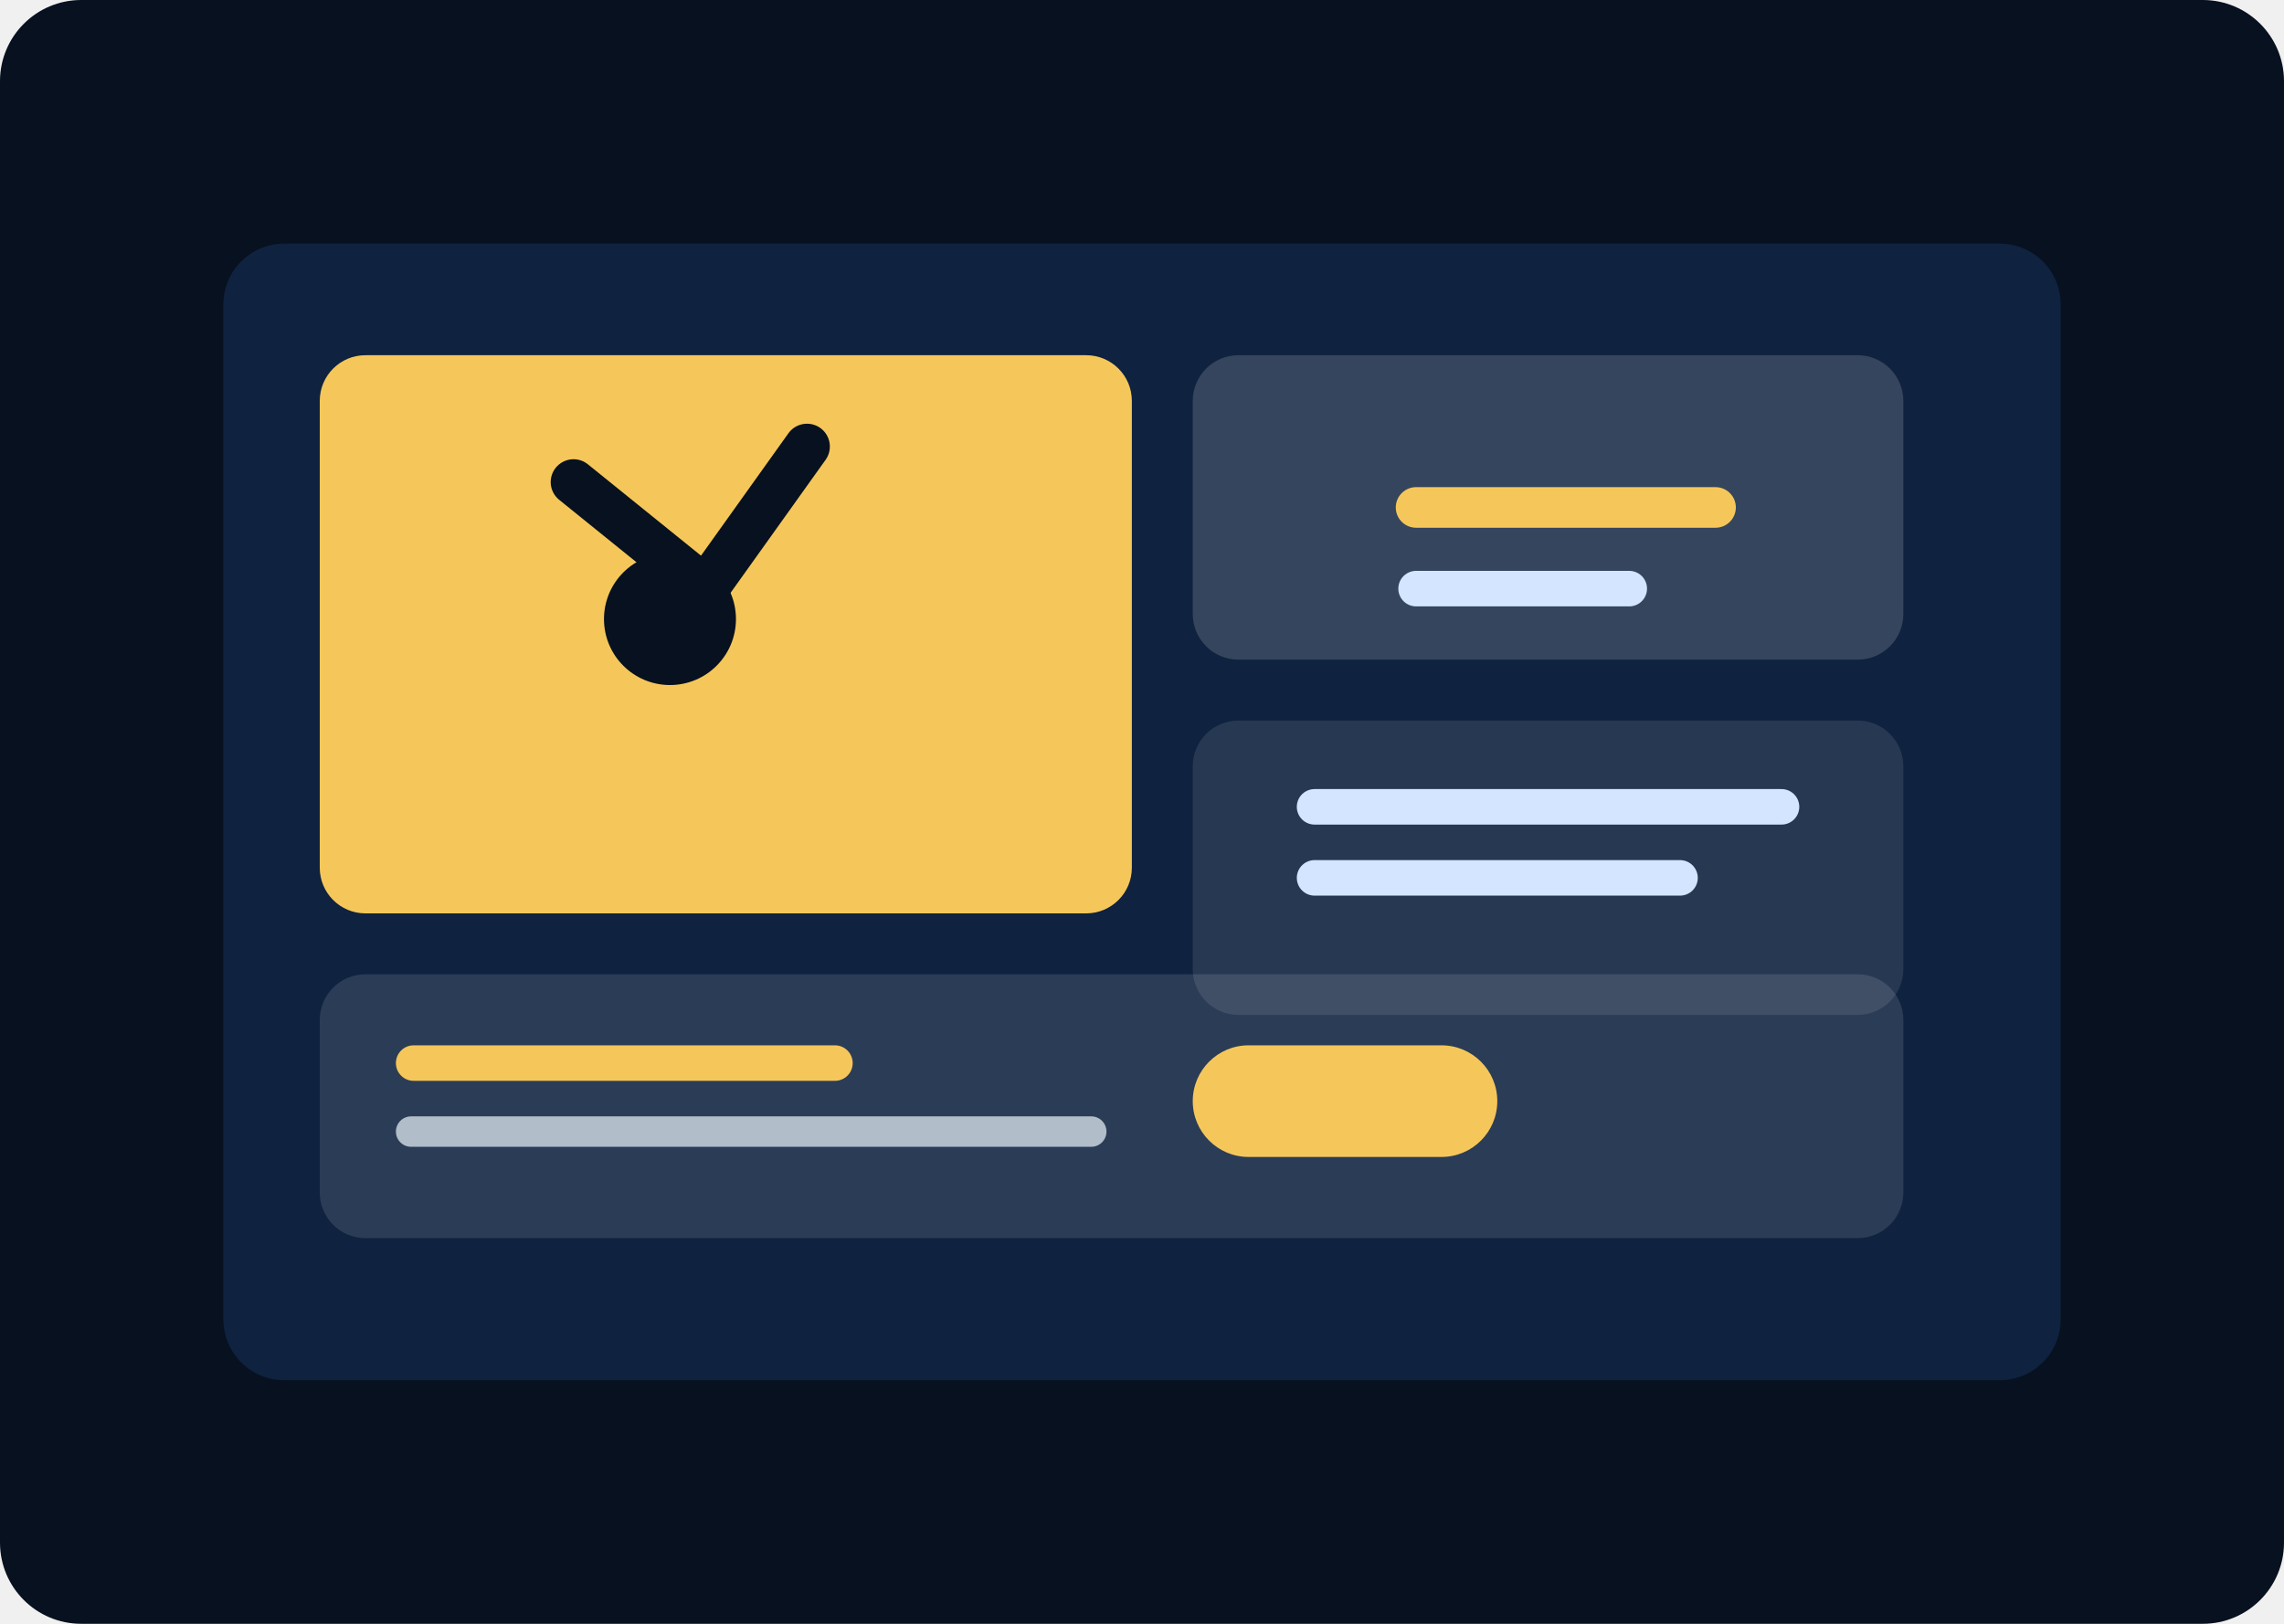
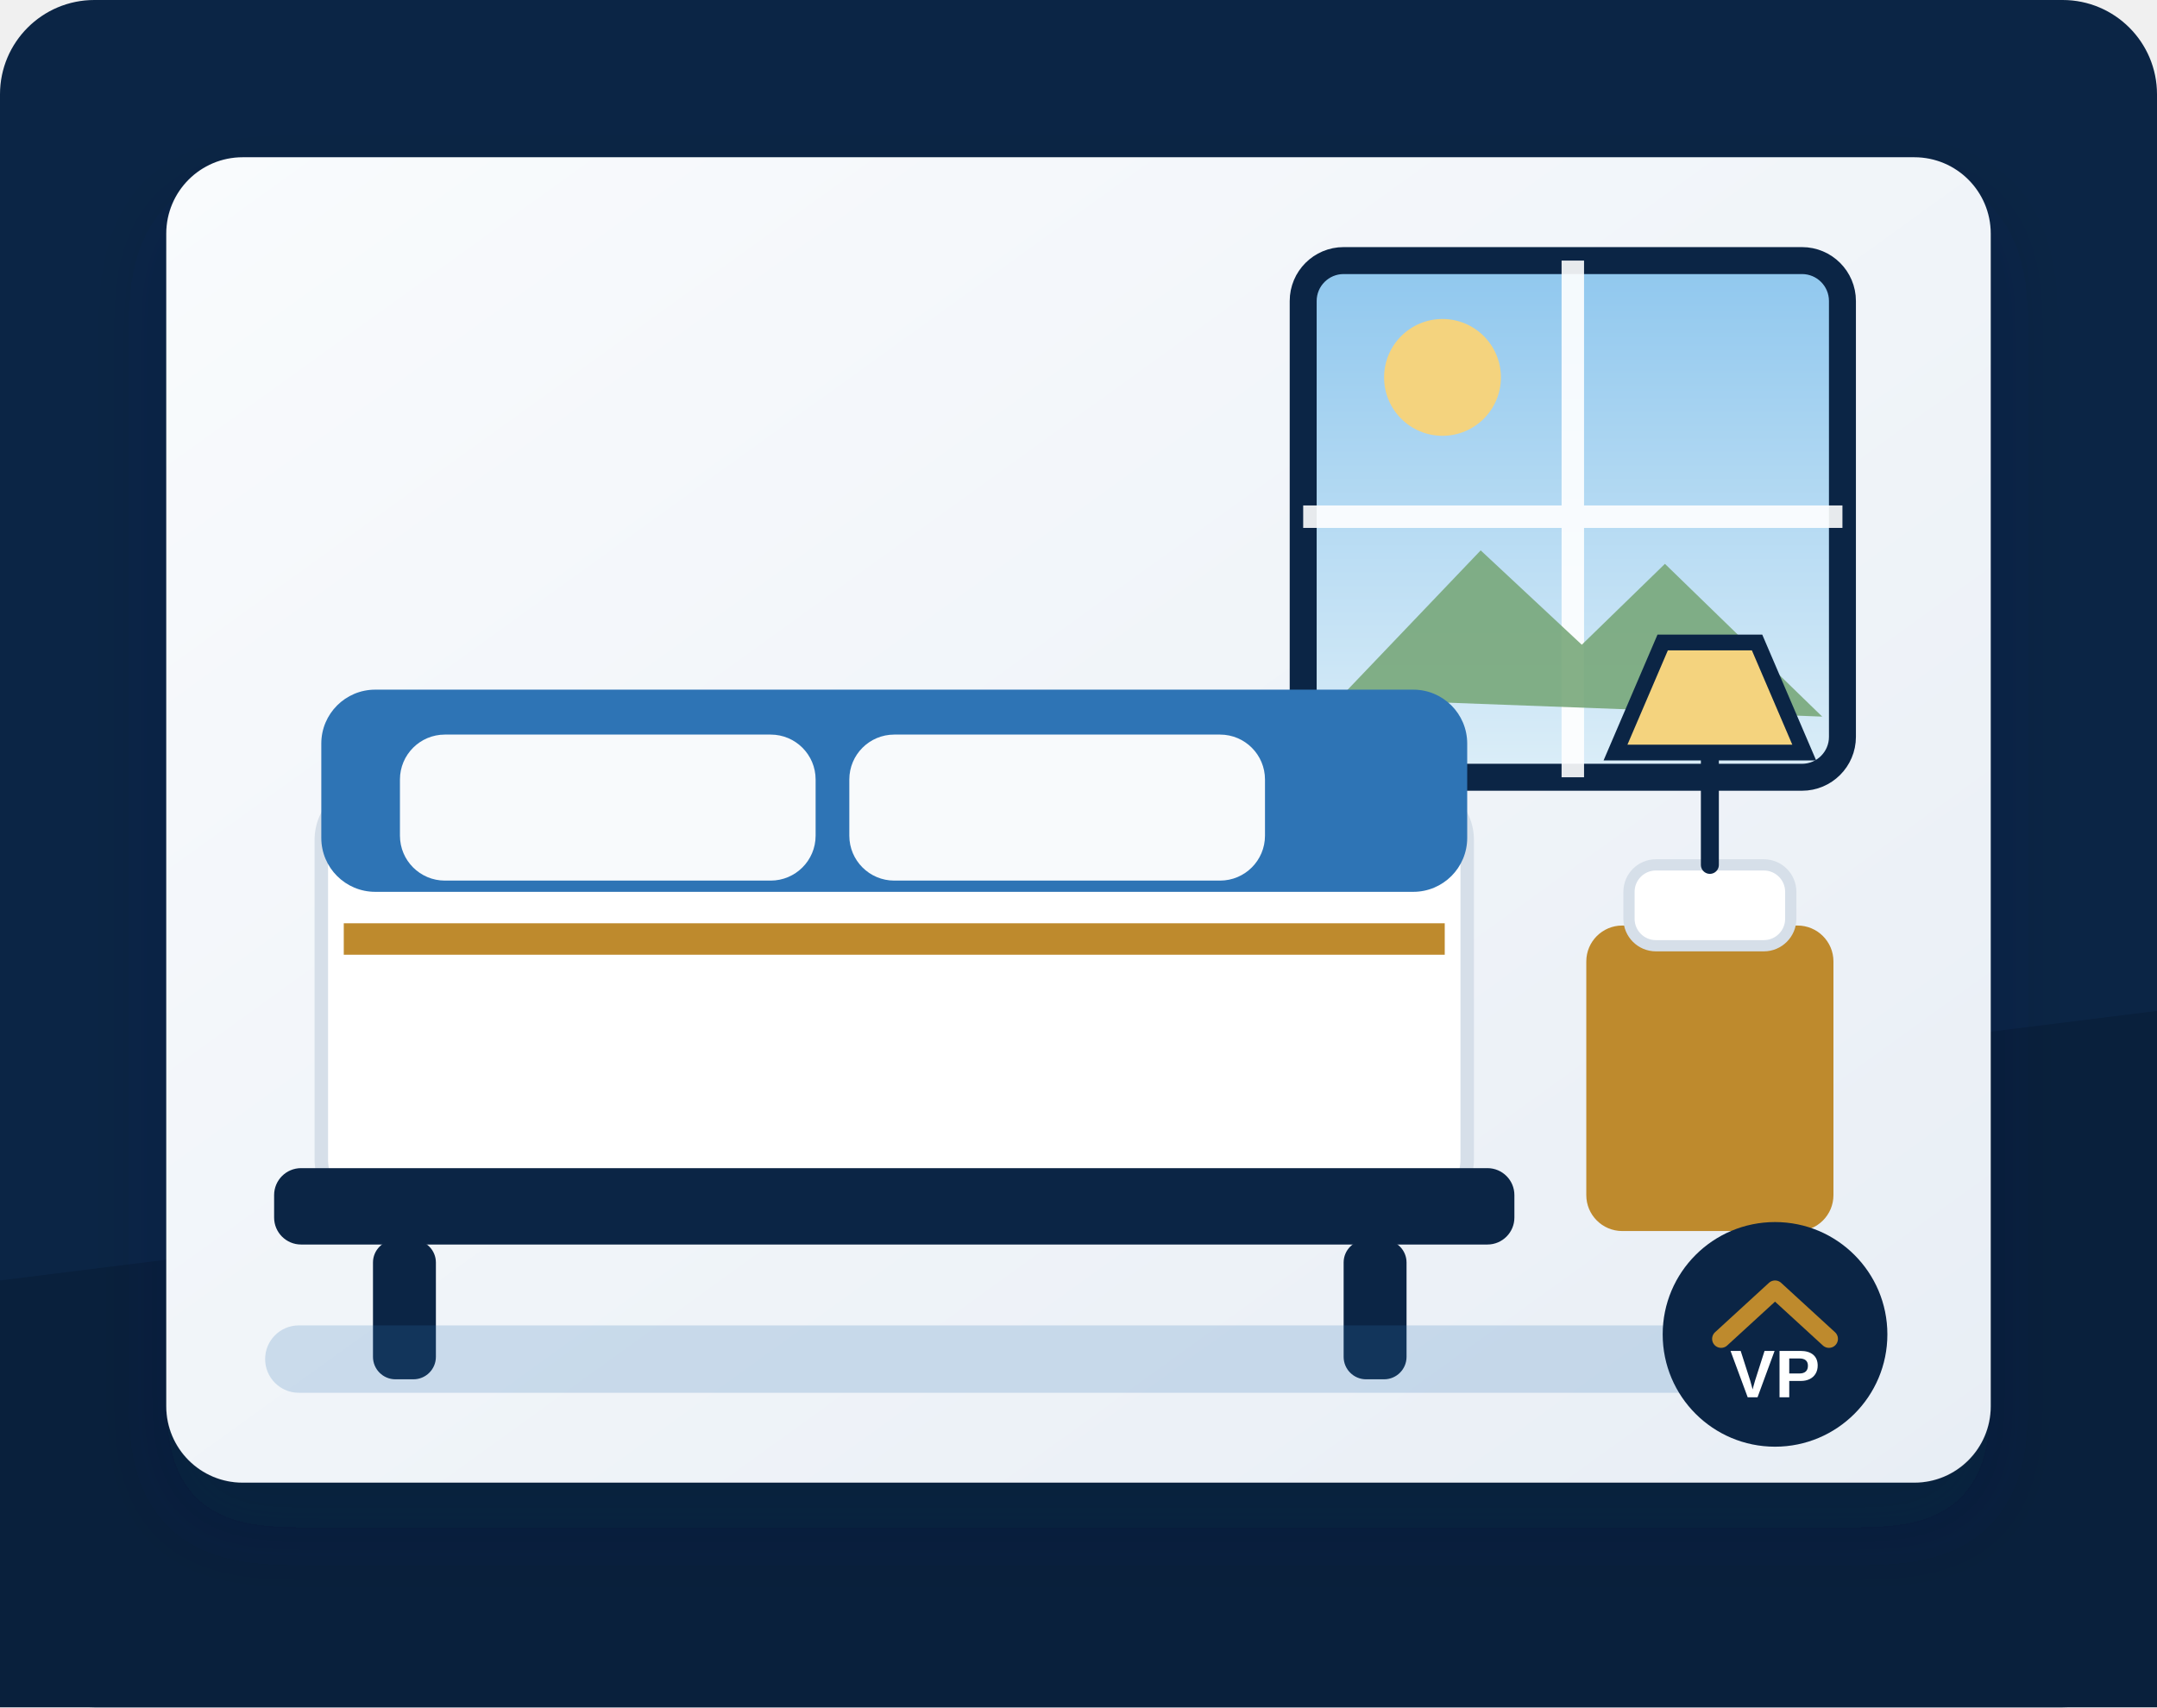
- <svg xmlns="http://www.w3.org/2000/svg" width="900" height="640" viewBox="0 0 900 640" fill="none">
-   <rect width="900" height="640" rx="32" fill="#07111F" />
-   <rect x="88" y="96" width="724" height="448" rx="24" fill="#0F223F" />
-   <rect x="126" y="140" width="320" height="220" rx="18" fill="#F5C75A" />
-   <rect x="470" y="140" width="280" height="120" rx="18" fill="#FFFFFF" fill-opacity="0.16" />
-   <rect x="470" y="284" width="280" height="116" rx="18" fill="#FFFFFF" fill-opacity="0.1" />
-   <rect x="126" y="384" width="624" height="104" rx="18" fill="#FFFFFF" fill-opacity="0.12" />
-   <rect x="156" y="412" width="180" height="14" rx="7" fill="#F5C75A" />
-   <rect x="156" y="440" width="280" height="12" rx="6" fill="#E7EEF7" fill-opacity="0.72" />
-   <rect x="470" y="412" width="120" height="44" rx="22" fill="#F5C75A" />
-   <path d="M226 190L278 232L318 176" stroke="#07111F" stroke-width="18" stroke-linecap="round" stroke-linejoin="round" />
-   <circle cx="264" cy="244" r="26" fill="#07111F" />
-   <path d="M558 200H676" stroke="#F5C75A" stroke-width="16" stroke-linecap="round" />
-   <path d="M558 232H642" stroke="#D4E5FF" stroke-width="14" stroke-linecap="round" />
-   <path d="M518 318H702" stroke="#D4E5FF" stroke-width="14" stroke-linecap="round" />
-   <path d="M518 346H662" stroke="#D4E5FF" stroke-width="14" stroke-linecap="round" />
+ <svg xmlns="http://www.w3.org/2000/svg" width="960" height="760" viewBox="0 0 960 760" role="img" aria-labelledby="title desc">
+   <defs>
+     <linearGradient id="wall" x1="0" x2="1" y1="0" y2="1">
+       <stop stop-color="#F9FBFD" />
+       <stop offset="1" stop-color="#E8EEF5" />
+     </linearGradient>
+     <linearGradient id="window" x1="0" y1="0" x2="0" y2="1">
+       <stop stop-color="#8FC7EE" />
+       <stop offset="1" stop-color="#DCEEF8" />
+     </linearGradient>
+     <filter id="shadow" x="-20%" y="-20%" width="140%" height="140%">
+       <feDropShadow dx="0" dy="20" stdDeviation="18" flood-color="#0B2545" flood-opacity=".16" />
+     </filter>
+   </defs>
+   <rect width="960" height="760" rx="42" fill="#0B2545" />
+   <path d="M0 570L960 450V760H0Z" fill="#09203C" />
+   <rect x="74" y="70" width="812" height="590" rx="34" fill="url(#wall)" filter="url(#shadow)" />
+   <rect x="580" y="116" width="240" height="230" rx="18" fill="url(#window)" stroke="#0B2545" stroke-width="12" />
+   <path d="M700 116V346M580 230H820" stroke="#FFFFFF" stroke-width="10" opacity=".9" />
+   <circle cx="642" cy="168" r="26" fill="#F4D37E" />
+   <path d="M596 311L659 245L704 287L741 251L811 319" fill="#78A77A" opacity=".9" />
+   <rect x="143" y="350" width="510" height="190" rx="24" fill="#FFFFFF" stroke="#D6DFE9" stroke-width="6" />
+   <rect x="143" y="307" width="510" height="90" rx="24" fill="#2E74B5" />
+   <rect x="178" y="327" width="185" height="65" rx="20" fill="#F8FAFC" />
+   <rect x="378" y="327" width="185" height="65" rx="20" fill="#F8FAFC" />
+   <path d="M153 418H643" stroke="#BE8A2D" stroke-width="14" />
+   <rect x="122" y="520" width="552" height="34" rx="12" fill="#0B2545" />
+   <rect x="166" y="552" width="28" height="62" rx="10" fill="#0B2545" />
+   <rect x="598" y="552" width="28" height="62" rx="10" fill="#0B2545" />
+   <rect x="706" y="412" width="110" height="136" rx="16" fill="#BE8A2D" />
+   <rect x="725" y="385" width="72" height="36" rx="12" fill="#FFFFFF" stroke="#D6DFE9" stroke-width="5" />
+   <path d="M761 385V335" stroke="#0B2545" stroke-width="8" stroke-linecap="round" />
+   <path d="M719 335H803L782 286H740Z" fill="#F4D37E" stroke="#0B2545" stroke-width="7" />
+   <rect x="118" y="590" width="720" height="30" rx="15" fill="#2E74B5" opacity=".2" />
+   <g transform="translate(790 594)">
+     <circle r="50" fill="#0B2545" />
+     <path d="M-24 2L0-20L24 2" fill="none" stroke="#BE8A2D" stroke-width="8" stroke-linecap="round" stroke-linejoin="round" />
+     <text x="0" y="28" text-anchor="middle" font-family="Arial,sans-serif" font-size="30" font-weight="700" fill="#FFFFFF">VP</text>
+   </g>
</svg>
